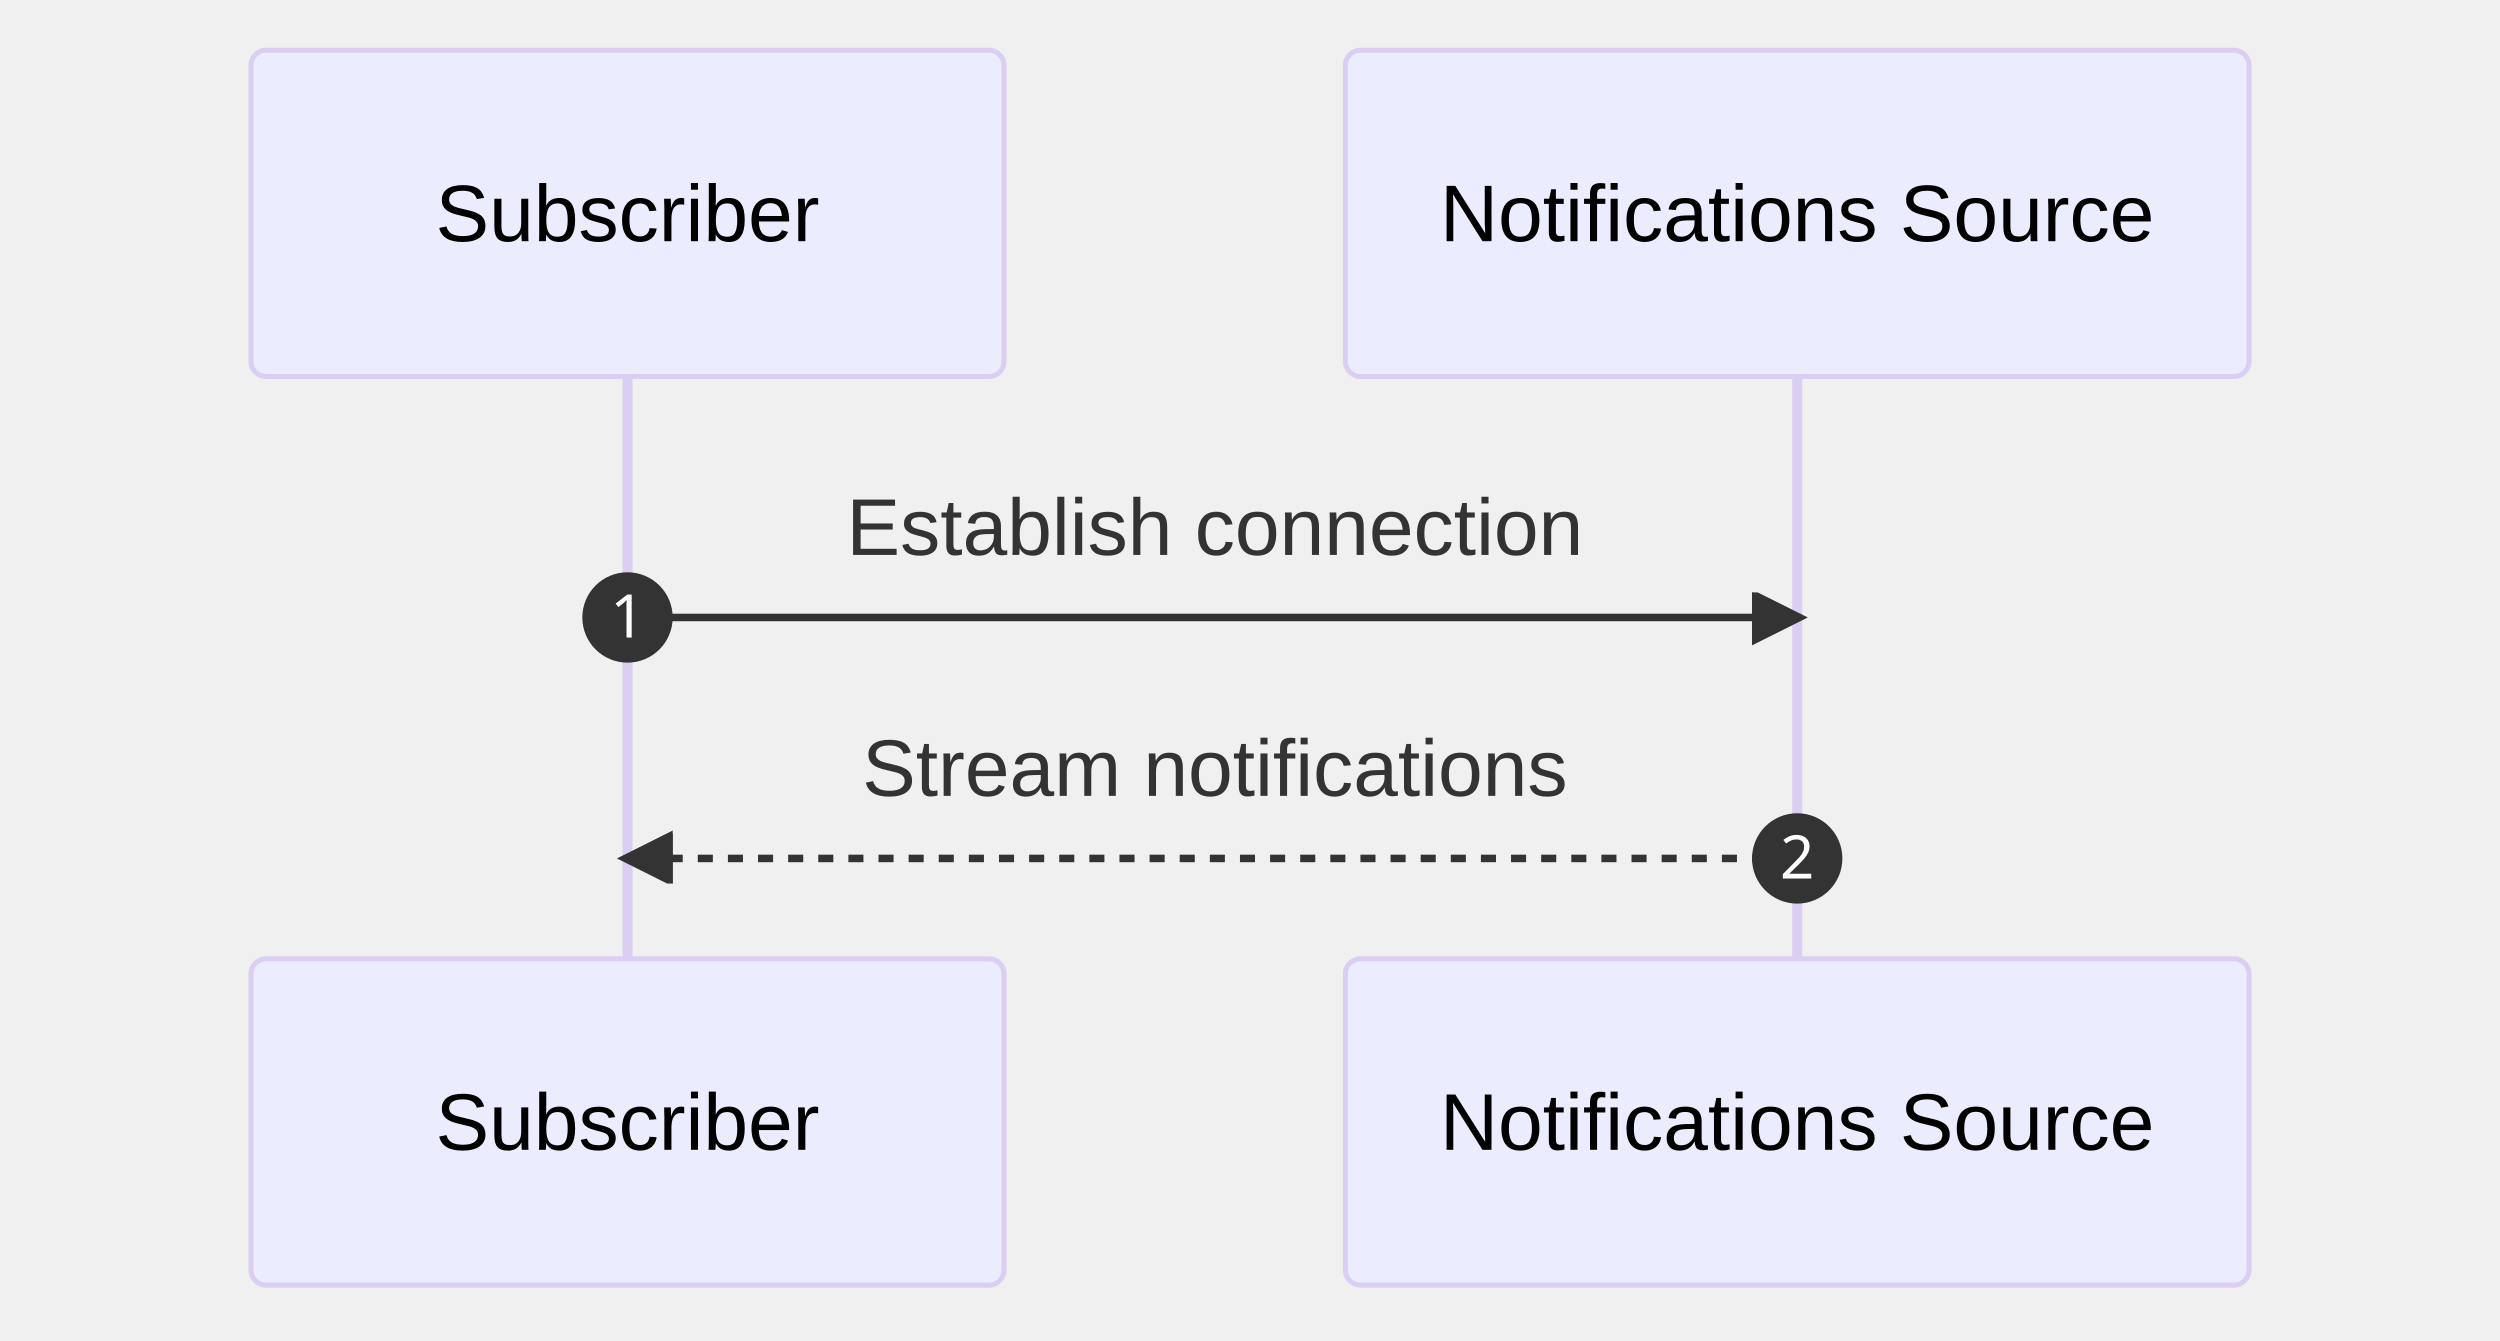
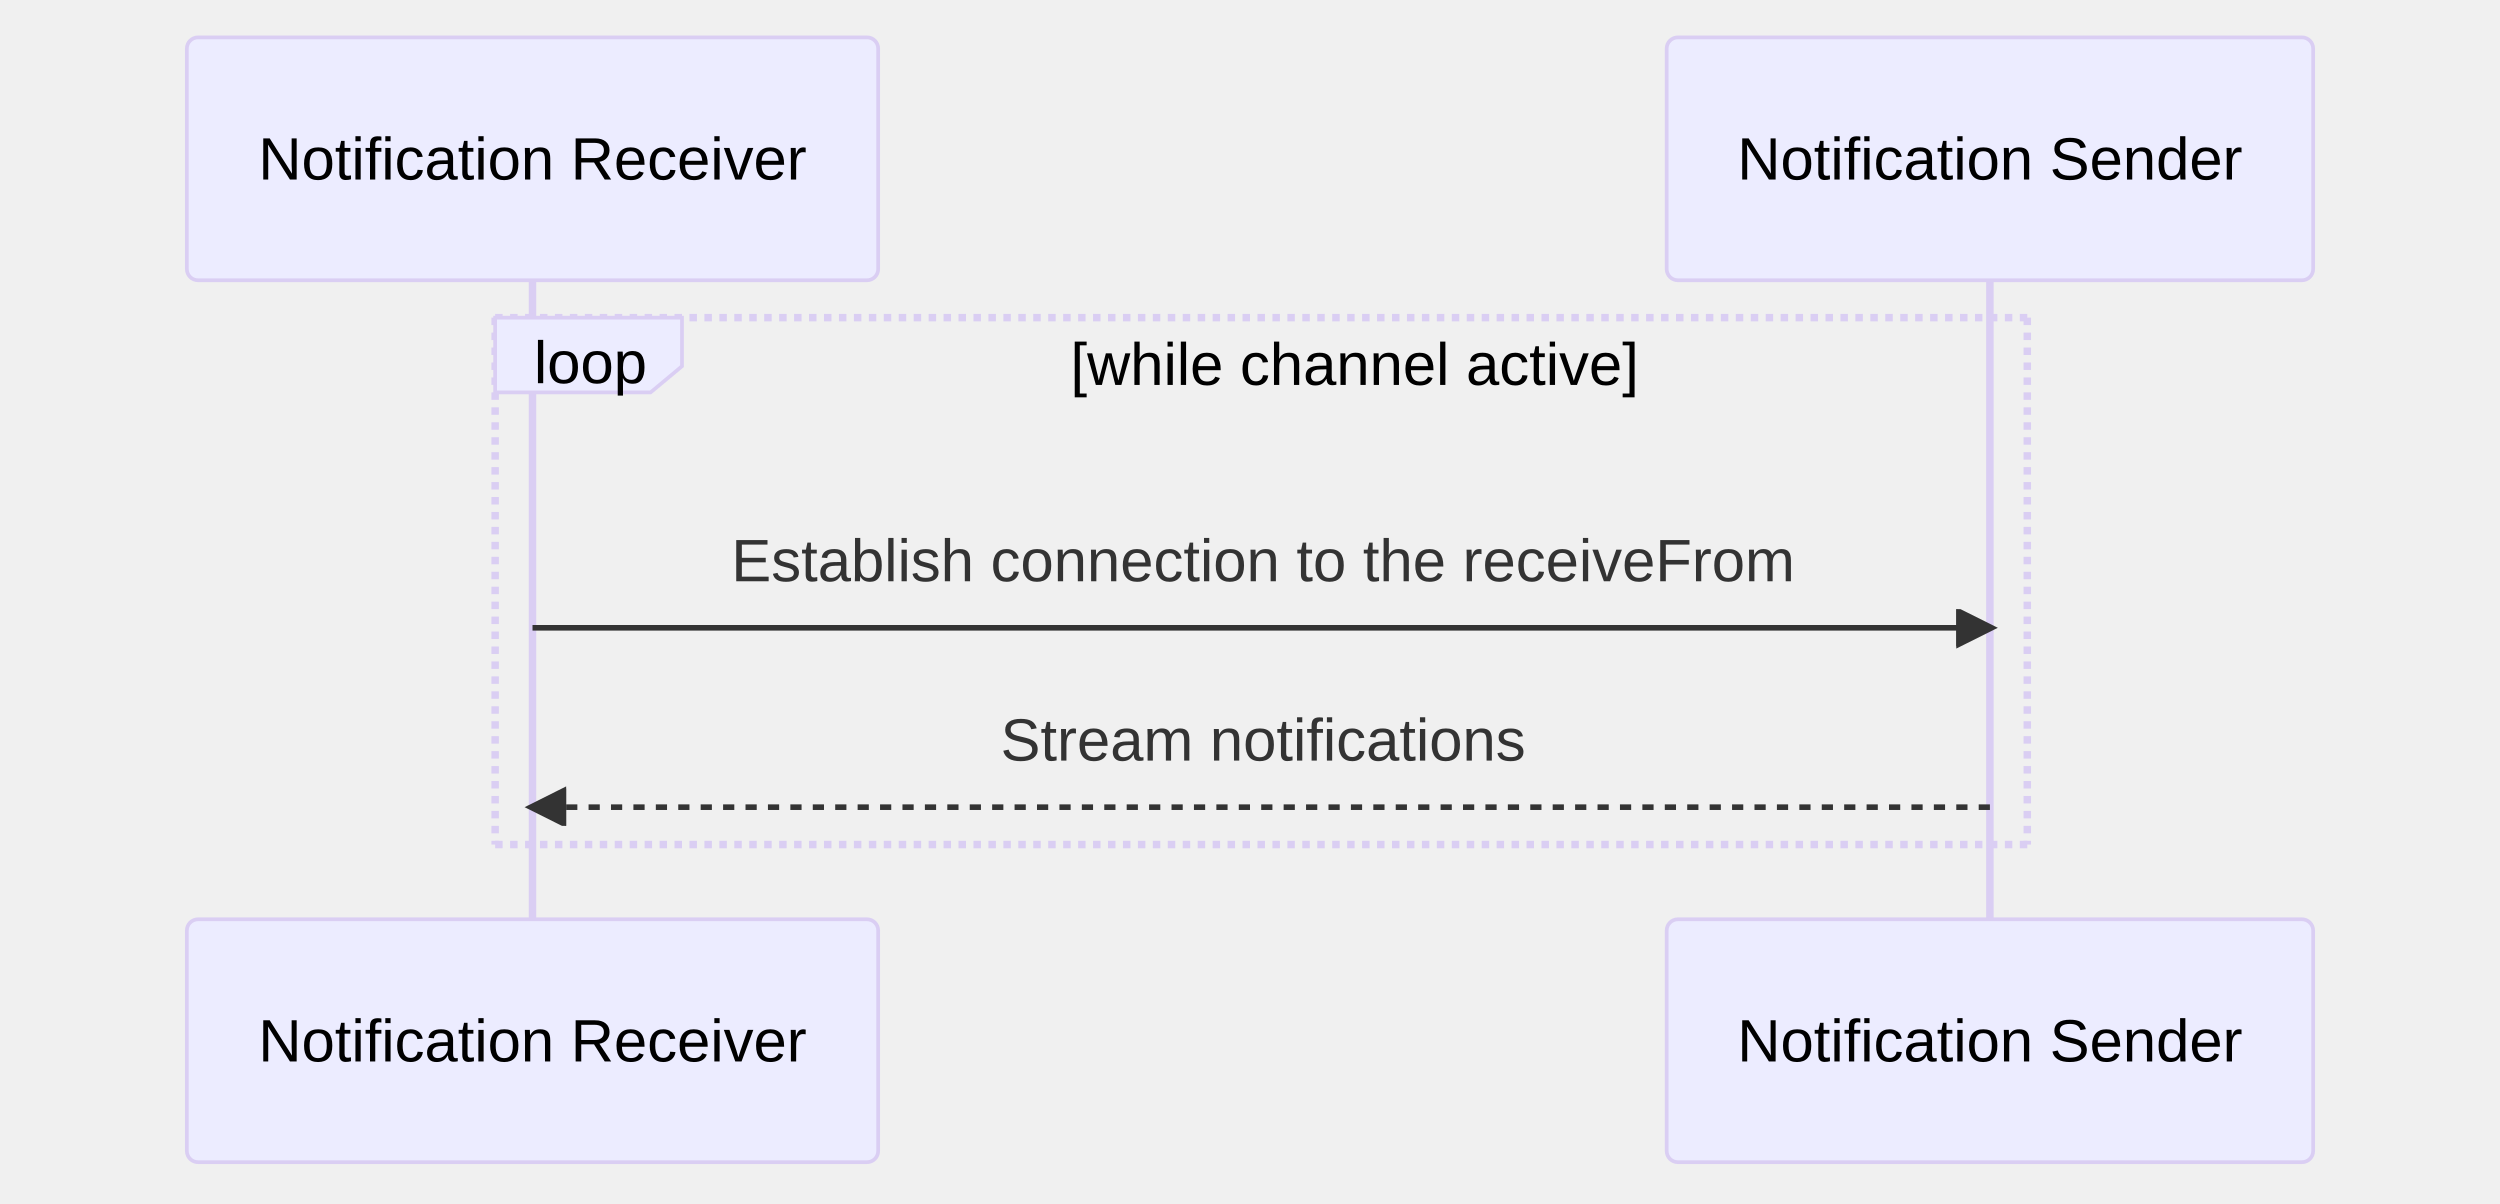
- <svg xmlns="http://www.w3.org/2000/svg" aria-labelledby="chart-title-mermaid-1672325216498 chart-desc-mermaid-1672325216498" role="img" viewBox="-50 -10 498 267" style="max-width: 498px; background-color: white;" width="100%" id="mermaid-1672325216498">
-   <style>#mermaid-1672325216498 {font-family:"trebuchet ms",verdana,arial,sans-serif;font-size:16px;fill:#333;}#mermaid-1672325216498 .error-icon{fill:#552222;}#mermaid-1672325216498 .error-text{fill:#552222;stroke:#552222;}#mermaid-1672325216498 .edge-thickness-normal{stroke-width:2px;}#mermaid-1672325216498 .edge-thickness-thick{stroke-width:3.5px;}#mermaid-1672325216498 .edge-pattern-solid{stroke-dasharray:0;}#mermaid-1672325216498 .edge-pattern-dashed{stroke-dasharray:3;}#mermaid-1672325216498 .edge-pattern-dotted{stroke-dasharray:2;}#mermaid-1672325216498 .marker{fill:#333333;stroke:#333333;}#mermaid-1672325216498 .marker.cross{stroke:#333333;}#mermaid-1672325216498 svg{font-family:"trebuchet ms",verdana,arial,sans-serif;font-size:16px;}#mermaid-1672325216498 .actor{stroke:hsl(259.626, 59.777%, 87.902%);fill:#ECECFF;}#mermaid-1672325216498 text.actor&gt;tspan{fill:black;stroke:none;}#mermaid-1672325216498 .actor-line{stroke:grey;}#mermaid-1672325216498 .messageLine0{stroke-width:1.5;stroke-dasharray:none;stroke:#333;}#mermaid-1672325216498 .messageLine1{stroke-width:1.5;stroke-dasharray:2,2;stroke:#333;}#mermaid-1672325216498 #arrowhead path{fill:#333;stroke:#333;}#mermaid-1672325216498 .sequenceNumber{fill:white;}#mermaid-1672325216498 #sequencenumber{fill:#333;}#mermaid-1672325216498 #crosshead path{fill:#333;stroke:#333;}#mermaid-1672325216498 .messageText{fill:#333;stroke:none;}#mermaid-1672325216498 .labelBox{stroke:hsl(259.626, 59.777%, 87.902%);fill:#ECECFF;}#mermaid-1672325216498 .labelText,#mermaid-1672325216498 .labelText&gt;tspan{fill:black;stroke:none;}#mermaid-1672325216498 .loopText,#mermaid-1672325216498 .loopText&gt;tspan{fill:black;stroke:none;}#mermaid-1672325216498 .loopLine{stroke-width:2px;stroke-dasharray:2,2;stroke:hsl(259.626, 59.777%, 87.902%);fill:hsl(259.626, 59.777%, 87.902%);}#mermaid-1672325216498 .note{stroke:#aaaa33;fill:#fff5ad;}#mermaid-1672325216498 .noteText,#mermaid-1672325216498 .noteText&gt;tspan{fill:black;stroke:none;}#mermaid-1672325216498 .activation0{fill:#f4f4f4;stroke:#666;}#mermaid-1672325216498 .activation1{fill:#f4f4f4;stroke:#666;}#mermaid-1672325216498 .activation2{fill:#f4f4f4;stroke:#666;}#mermaid-1672325216498 .actorPopupMenu{position:absolute;}#mermaid-1672325216498 .actorPopupMenuPanel{position:absolute;fill:#ECECFF;box-shadow:0px 8px 16px 0px rgba(0,0,0,0.2);filter:drop-shadow(3px 5px 2px rgb(0 0 0 / 0.4));}#mermaid-1672325216498 .actor-man line{stroke:hsl(259.626, 59.777%, 87.902%);fill:#ECECFF;}#mermaid-1672325216498 .actor-man circle,#mermaid-1672325216498 line{stroke:hsl(259.626, 59.777%, 87.902%);fill:#ECECFF;stroke-width:2px;}#mermaid-1672325216498 :root{--mermaid-font-family:"trebuchet ms",verdana,arial,sans-serif;}</style>
+ <svg xmlns="http://www.w3.org/2000/svg" aria-labelledby="chart-title-mermaid-1672327429857 chart-desc-mermaid-1672327429857" role="img" viewBox="-50 -10 669 322" style="max-width: 669px; background-color: white;" width="100%" id="mermaid-1672327429857">
+   <style>#mermaid-1672327429857 {font-family:"trebuchet ms",verdana,arial,sans-serif;font-size:16px;fill:#333;}#mermaid-1672327429857 .error-icon{fill:#552222;}#mermaid-1672327429857 .error-text{fill:#552222;stroke:#552222;}#mermaid-1672327429857 .edge-thickness-normal{stroke-width:2px;}#mermaid-1672327429857 .edge-thickness-thick{stroke-width:3.5px;}#mermaid-1672327429857 .edge-pattern-solid{stroke-dasharray:0;}#mermaid-1672327429857 .edge-pattern-dashed{stroke-dasharray:3;}#mermaid-1672327429857 .edge-pattern-dotted{stroke-dasharray:2;}#mermaid-1672327429857 .marker{fill:#333333;stroke:#333333;}#mermaid-1672327429857 .marker.cross{stroke:#333333;}#mermaid-1672327429857 svg{font-family:"trebuchet ms",verdana,arial,sans-serif;font-size:16px;}#mermaid-1672327429857 .actor{stroke:hsl(259.626, 59.777%, 87.902%);fill:#ECECFF;}#mermaid-1672327429857 text.actor&gt;tspan{fill:black;stroke:none;}#mermaid-1672327429857 .actor-line{stroke:grey;}#mermaid-1672327429857 .messageLine0{stroke-width:1.5;stroke-dasharray:none;stroke:#333;}#mermaid-1672327429857 .messageLine1{stroke-width:1.5;stroke-dasharray:2,2;stroke:#333;}#mermaid-1672327429857 #arrowhead path{fill:#333;stroke:#333;}#mermaid-1672327429857 .sequenceNumber{fill:white;}#mermaid-1672327429857 #sequencenumber{fill:#333;}#mermaid-1672327429857 #crosshead path{fill:#333;stroke:#333;}#mermaid-1672327429857 .messageText{fill:#333;stroke:none;}#mermaid-1672327429857 .labelBox{stroke:hsl(259.626, 59.777%, 87.902%);fill:#ECECFF;}#mermaid-1672327429857 .labelText,#mermaid-1672327429857 .labelText&gt;tspan{fill:black;stroke:none;}#mermaid-1672327429857 .loopText,#mermaid-1672327429857 .loopText&gt;tspan{fill:black;stroke:none;}#mermaid-1672327429857 .loopLine{stroke-width:2px;stroke-dasharray:2,2;stroke:hsl(259.626, 59.777%, 87.902%);fill:hsl(259.626, 59.777%, 87.902%);}#mermaid-1672327429857 .note{stroke:#aaaa33;fill:#fff5ad;}#mermaid-1672327429857 .noteText,#mermaid-1672327429857 .noteText&gt;tspan{fill:black;stroke:none;}#mermaid-1672327429857 .activation0{fill:#f4f4f4;stroke:#666;}#mermaid-1672327429857 .activation1{fill:#f4f4f4;stroke:#666;}#mermaid-1672327429857 .activation2{fill:#f4f4f4;stroke:#666;}#mermaid-1672327429857 .actorPopupMenu{position:absolute;}#mermaid-1672327429857 .actorPopupMenuPanel{position:absolute;fill:#ECECFF;box-shadow:0px 8px 16px 0px rgba(0,0,0,0.2);filter:drop-shadow(3px 5px 2px rgb(0 0 0 / 0.4));}#mermaid-1672327429857 .actor-man line{stroke:hsl(259.626, 59.777%, 87.902%);fill:#ECECFF;}#mermaid-1672327429857 .actor-man circle,#mermaid-1672327429857 line{stroke:hsl(259.626, 59.777%, 87.902%);fill:#ECECFF;stroke-width:2px;}#mermaid-1672327429857 :root{--mermaid-font-family:"trebuchet ms",verdana,arial,sans-serif;}</style>
  <g />
  <defs>
    <symbol height="24" width="24" id="computer">
      <path d="M2 2v13h20v-13h-20zm18 11h-16v-9h16v9zm-10.228 6l.466-1h3.524l.467 1h-4.457zm14.228 3h-24l2-6h2.104l-1.33 4h18.45l-1.297-4h2.073l2 6zm-5-10h-14v-7h14v7z" transform="scale(.5)" />
    </symbol>
  </defs>
  <defs>
    <symbol clip-rule="evenodd" fill-rule="evenodd" id="database">
      <path d="M12.258.001l.256.004.255.005.253.008.251.01.249.012.247.015.246.016.242.019.241.02.239.023.236.024.233.027.231.028.229.031.225.032.223.034.22.036.217.038.214.04.211.041.208.043.205.045.201.046.198.048.194.05.191.051.187.053.183.054.18.056.175.057.172.059.168.06.163.061.16.063.155.064.15.066.074.033.073.033.071.034.07.034.069.035.068.035.067.035.066.035.064.036.064.036.062.036.06.036.06.037.058.037.058.037.055.038.055.038.053.038.052.038.051.039.05.039.048.039.047.039.045.04.044.04.043.04.041.04.04.041.039.041.037.041.036.041.034.041.033.042.032.042.03.042.029.042.027.042.026.043.024.043.023.043.021.043.02.043.018.044.017.043.015.044.013.044.012.044.011.045.009.044.007.045.006.045.004.045.002.045.001.045v17l-.001.045-.002.045-.004.045-.006.045-.007.045-.009.044-.011.045-.012.044-.013.044-.015.044-.017.043-.018.044-.02.043-.021.043-.023.043-.024.043-.026.043-.027.042-.029.042-.03.042-.032.042-.033.042-.034.041-.036.041-.037.041-.039.041-.04.041-.041.04-.043.04-.044.04-.045.04-.047.039-.048.039-.05.039-.051.039-.052.038-.053.038-.055.038-.055.038-.058.037-.058.037-.06.037-.06.036-.062.036-.064.036-.064.036-.066.035-.067.035-.068.035-.069.035-.07.034-.071.034-.073.033-.074.033-.15.066-.155.064-.16.063-.163.061-.168.06-.172.059-.175.057-.18.056-.183.054-.187.053-.191.051-.194.05-.198.048-.201.046-.205.045-.208.043-.211.041-.214.04-.217.038-.22.036-.223.034-.225.032-.229.031-.231.028-.233.027-.236.024-.239.023-.241.02-.242.019-.246.016-.247.015-.249.012-.251.01-.253.008-.255.005-.256.004-.258.001-.258-.001-.256-.004-.255-.005-.253-.008-.251-.01-.249-.012-.247-.015-.245-.016-.243-.019-.241-.02-.238-.023-.236-.024-.234-.027-.231-.028-.228-.031-.226-.032-.223-.034-.22-.036-.217-.038-.214-.04-.211-.041-.208-.043-.204-.045-.201-.046-.198-.048-.195-.05-.19-.051-.187-.053-.184-.054-.179-.056-.176-.057-.172-.059-.167-.06-.164-.061-.159-.063-.155-.064-.151-.066-.074-.033-.072-.033-.072-.034-.07-.034-.069-.035-.068-.035-.067-.035-.066-.035-.064-.036-.063-.036-.062-.036-.061-.036-.06-.037-.058-.037-.057-.037-.056-.038-.055-.038-.053-.038-.052-.038-.051-.039-.049-.039-.049-.039-.046-.039-.046-.04-.044-.04-.043-.04-.041-.04-.04-.041-.039-.041-.037-.041-.036-.041-.034-.041-.033-.042-.032-.042-.03-.042-.029-.042-.027-.042-.026-.043-.024-.043-.023-.043-.021-.043-.02-.043-.018-.044-.017-.043-.015-.044-.013-.044-.012-.044-.011-.045-.009-.044-.007-.045-.006-.045-.004-.045-.002-.045-.001-.045v-17l.001-.045.002-.045.004-.045.006-.045.007-.045.009-.044.011-.045.012-.044.013-.044.015-.044.017-.043.018-.044.02-.043.021-.043.023-.043.024-.043.026-.043.027-.042.029-.042.03-.042.032-.042.033-.042.034-.041.036-.041.037-.041.039-.041.04-.041.041-.04.043-.04.044-.04.046-.04.046-.039.049-.039.049-.039.051-.039.052-.038.053-.038.055-.038.056-.038.057-.037.058-.037.06-.037.061-.036.062-.036.063-.036.064-.036.066-.035.067-.035.068-.035.069-.035.07-.034.072-.034.072-.033.074-.033.151-.066.155-.064.159-.063.164-.061.167-.06.172-.059.176-.057.179-.056.184-.054.187-.053.19-.051.195-.05.198-.048.201-.046.204-.045.208-.043.211-.041.214-.04.217-.038.22-.036.223-.034.226-.032.228-.031.231-.028.234-.027.236-.024.238-.023.241-.02.243-.019.245-.016.247-.015.249-.012.251-.01.253-.008.255-.005.256-.004.258-.001.258.001zm-9.258 20.499v.01l.001.021.003.021.004.022.005.021.006.022.007.022.009.023.01.022.011.023.012.023.013.023.015.023.016.024.017.023.018.024.019.024.021.024.022.025.023.024.024.025.052.049.056.05.061.051.066.051.07.051.075.051.079.052.084.052.088.052.092.052.097.052.102.051.105.052.11.052.114.051.119.051.123.051.127.05.131.05.135.05.139.048.144.049.147.047.152.047.155.047.16.045.163.045.167.043.171.043.176.041.178.041.183.039.187.039.19.037.194.035.197.035.202.033.204.031.209.03.212.029.216.027.219.025.222.024.226.021.23.02.233.018.236.016.24.015.243.012.246.01.249.008.253.005.256.004.259.001.26-.001.257-.004.254-.005.25-.008.247-.011.244-.012.241-.014.237-.016.233-.018.231-.021.226-.021.224-.024.22-.026.216-.027.212-.028.21-.031.205-.031.202-.034.198-.034.194-.036.191-.037.187-.039.183-.04.179-.04.175-.042.172-.043.168-.044.163-.045.16-.046.155-.046.152-.047.148-.048.143-.049.139-.049.136-.05.131-.05.126-.05.123-.051.118-.052.114-.051.11-.052.106-.052.101-.052.096-.052.092-.052.088-.053.083-.051.079-.052.074-.052.07-.051.065-.051.06-.051.056-.05.051-.05.023-.024.023-.025.021-.024.02-.024.019-.024.018-.024.017-.024.015-.023.014-.024.013-.023.012-.023.01-.023.01-.022.008-.022.006-.022.006-.022.004-.022.004-.021.001-.021.001-.021v-4.127l-.077.055-.08.053-.083.054-.085.053-.087.052-.09.052-.093.051-.095.05-.097.05-.1.049-.102.049-.105.048-.106.047-.109.047-.111.046-.114.045-.115.045-.118.044-.12.043-.122.042-.124.042-.126.041-.128.04-.13.04-.132.038-.134.038-.135.037-.138.037-.139.035-.142.035-.143.034-.144.033-.147.032-.148.031-.15.03-.151.03-.153.029-.154.027-.156.027-.158.026-.159.025-.161.024-.162.023-.163.022-.165.021-.166.02-.167.019-.169.018-.169.017-.171.016-.173.015-.173.014-.175.013-.175.012-.177.011-.178.01-.179.008-.179.008-.181.006-.182.005-.182.004-.184.003-.184.002h-.37l-.184-.002-.184-.003-.182-.004-.182-.005-.181-.006-.179-.008-.179-.008-.178-.01-.176-.011-.176-.012-.175-.013-.173-.014-.172-.015-.171-.016-.17-.017-.169-.018-.167-.019-.166-.02-.165-.021-.163-.022-.162-.023-.161-.024-.159-.025-.157-.026-.156-.027-.155-.027-.153-.029-.151-.03-.15-.03-.148-.031-.146-.032-.145-.033-.143-.034-.141-.035-.14-.035-.137-.037-.136-.037-.134-.038-.132-.038-.13-.04-.128-.04-.126-.041-.124-.042-.122-.042-.12-.044-.117-.043-.116-.045-.113-.045-.112-.046-.109-.047-.106-.047-.105-.048-.102-.049-.1-.049-.097-.05-.095-.05-.093-.052-.09-.051-.087-.052-.085-.053-.083-.054-.08-.054-.077-.054v4.127zm0-5.654v.011l.001.021.003.021.004.021.005.022.006.022.007.022.009.022.01.022.011.023.012.023.013.023.015.024.016.023.017.024.018.024.019.024.021.024.022.024.023.025.024.024.052.05.056.05.061.05.066.051.07.051.075.052.079.051.084.052.088.052.092.052.097.052.102.052.105.052.11.051.114.051.119.052.123.05.127.051.131.05.135.049.139.049.144.048.147.048.152.047.155.046.16.045.163.045.167.044.171.042.176.042.178.04.183.04.187.038.19.037.194.036.197.034.202.033.204.032.209.03.212.028.216.027.219.025.222.024.226.022.23.02.233.018.236.016.24.014.243.012.246.01.249.008.253.006.256.003.259.001.26-.001.257-.003.254-.006.25-.008.247-.01.244-.012.241-.015.237-.016.233-.018.231-.02.226-.022.224-.024.22-.025.216-.027.212-.029.21-.03.205-.032.202-.033.198-.035.194-.036.191-.037.187-.039.183-.039.179-.041.175-.042.172-.043.168-.044.163-.045.16-.045.155-.047.152-.047.148-.048.143-.048.139-.05.136-.049.131-.05.126-.051.123-.051.118-.051.114-.052.11-.052.106-.052.101-.052.096-.052.092-.052.088-.052.083-.052.079-.052.074-.051.07-.052.065-.051.06-.05.056-.051.051-.049.023-.025.023-.024.021-.025.02-.024.019-.024.018-.024.017-.024.015-.023.014-.023.013-.024.012-.022.01-.023.01-.023.008-.022.006-.022.006-.022.004-.021.004-.022.001-.021.001-.021v-4.139l-.077.054-.08.054-.083.054-.085.052-.087.053-.09.051-.093.051-.095.051-.097.05-.1.049-.102.049-.105.048-.106.047-.109.047-.111.046-.114.045-.115.044-.118.044-.12.044-.122.042-.124.042-.126.041-.128.04-.13.039-.132.039-.134.038-.135.037-.138.036-.139.036-.142.035-.143.033-.144.033-.147.033-.148.031-.15.03-.151.03-.153.028-.154.028-.156.027-.158.026-.159.025-.161.024-.162.023-.163.022-.165.021-.166.02-.167.019-.169.018-.169.017-.171.016-.173.015-.173.014-.175.013-.175.012-.177.011-.178.009-.179.009-.179.007-.181.007-.182.005-.182.004-.184.003-.184.002h-.37l-.184-.002-.184-.003-.182-.004-.182-.005-.181-.007-.179-.007-.179-.009-.178-.009-.176-.011-.176-.012-.175-.013-.173-.014-.172-.015-.171-.016-.17-.017-.169-.018-.167-.019-.166-.02-.165-.021-.163-.022-.162-.023-.161-.024-.159-.025-.157-.026-.156-.027-.155-.028-.153-.028-.151-.03-.15-.03-.148-.031-.146-.033-.145-.033-.143-.033-.141-.035-.14-.036-.137-.036-.136-.037-.134-.038-.132-.039-.13-.039-.128-.04-.126-.041-.124-.042-.122-.043-.12-.043-.117-.044-.116-.044-.113-.046-.112-.046-.109-.046-.106-.047-.105-.048-.102-.049-.1-.049-.097-.05-.095-.051-.093-.051-.09-.051-.087-.053-.085-.052-.083-.054-.08-.054-.077-.054v4.139zm0-5.666v.011l.001.02.003.022.004.021.005.022.006.021.007.022.009.023.01.022.011.023.012.023.013.023.015.023.016.024.017.024.018.023.019.024.021.025.022.024.023.024.024.025.052.05.056.05.061.05.066.051.07.051.075.052.079.051.084.052.088.052.092.052.097.052.102.052.105.051.11.052.114.051.119.051.123.051.127.05.131.05.135.05.139.049.144.048.147.048.152.047.155.046.16.045.163.045.167.043.171.043.176.042.178.04.183.04.187.038.19.037.194.036.197.034.202.033.204.032.209.03.212.028.216.027.219.025.222.024.226.021.23.02.233.018.236.017.24.014.243.012.246.01.249.008.253.006.256.003.259.001.26-.001.257-.003.254-.006.25-.008.247-.01.244-.013.241-.014.237-.016.233-.018.231-.02.226-.022.224-.024.22-.025.216-.027.212-.029.21-.03.205-.032.202-.033.198-.035.194-.036.191-.037.187-.039.183-.039.179-.041.175-.042.172-.043.168-.044.163-.045.16-.045.155-.047.152-.047.148-.048.143-.049.139-.049.136-.049.131-.051.126-.05.123-.051.118-.052.114-.051.11-.052.106-.052.101-.052.096-.052.092-.052.088-.052.083-.052.079-.052.074-.052.07-.051.065-.051.06-.051.056-.05.051-.049.023-.025.023-.025.021-.024.02-.024.019-.024.018-.024.017-.024.015-.023.014-.024.013-.023.012-.023.01-.022.01-.023.008-.022.006-.022.006-.022.004-.022.004-.021.001-.021.001-.021v-4.153l-.077.054-.08.054-.083.053-.085.053-.087.053-.09.051-.093.051-.095.051-.097.05-.1.049-.102.048-.105.048-.106.048-.109.046-.111.046-.114.046-.115.044-.118.044-.12.043-.122.043-.124.042-.126.041-.128.04-.13.039-.132.039-.134.038-.135.037-.138.036-.139.036-.142.034-.143.034-.144.033-.147.032-.148.032-.15.03-.151.03-.153.028-.154.028-.156.027-.158.026-.159.024-.161.024-.162.023-.163.023-.165.021-.166.02-.167.019-.169.018-.169.017-.171.016-.173.015-.173.014-.175.013-.175.012-.177.01-.178.01-.179.009-.179.007-.181.006-.182.006-.182.004-.184.003-.184.001-.185.001-.185-.001-.184-.001-.184-.003-.182-.004-.182-.006-.181-.006-.179-.007-.179-.009-.178-.01-.176-.01-.176-.012-.175-.013-.173-.014-.172-.015-.171-.016-.17-.017-.169-.018-.167-.019-.166-.02-.165-.021-.163-.023-.162-.023-.161-.024-.159-.024-.157-.026-.156-.027-.155-.028-.153-.028-.151-.03-.15-.03-.148-.032-.146-.032-.145-.033-.143-.034-.141-.034-.14-.036-.137-.036-.136-.037-.134-.038-.132-.039-.13-.039-.128-.041-.126-.041-.124-.041-.122-.043-.12-.043-.117-.044-.116-.044-.113-.046-.112-.046-.109-.046-.106-.048-.105-.048-.102-.048-.1-.05-.097-.049-.095-.051-.093-.051-.09-.052-.087-.052-.085-.053-.083-.053-.08-.054-.077-.054v4.153zm8.74-8.179l-.257.004-.254.005-.25.008-.247.011-.244.012-.241.014-.237.016-.233.018-.231.021-.226.022-.224.023-.22.026-.216.027-.212.028-.21.031-.205.032-.202.033-.198.034-.194.036-.191.038-.187.038-.183.04-.179.041-.175.042-.172.043-.168.043-.163.045-.16.046-.155.046-.152.048-.148.048-.143.048-.139.049-.136.05-.131.05-.126.051-.123.051-.118.051-.114.052-.11.052-.106.052-.101.052-.096.052-.092.052-.088.052-.083.052-.079.052-.074.051-.07.052-.065.051-.06.05-.056.05-.051.05-.023.025-.023.024-.021.024-.02.025-.019.024-.018.024-.017.023-.015.024-.014.023-.013.023-.012.023-.01.023-.01.022-.008.022-.006.023-.006.021-.004.022-.004.021-.001.021-.001.021.001.021.001.021.004.021.004.022.006.021.006.023.008.022.01.022.01.023.012.023.013.023.014.023.015.024.017.023.018.024.019.024.02.025.021.024.023.024.023.025.051.05.056.05.06.05.065.051.07.052.074.051.079.052.083.052.088.052.092.052.096.052.101.052.106.052.11.052.114.052.118.051.123.051.126.051.131.05.136.05.139.049.143.048.148.048.152.048.155.046.16.046.163.045.168.043.172.043.175.042.179.041.183.04.187.038.191.038.194.036.198.034.202.033.205.032.21.031.212.028.216.027.22.026.224.023.226.022.231.021.233.018.237.016.241.014.244.012.247.011.25.008.254.005.257.004.26.001.26-.001.257-.004.254-.005.25-.008.247-.011.244-.012.241-.014.237-.016.233-.018.231-.021.226-.022.224-.023.22-.026.216-.027.212-.028.21-.031.205-.032.202-.033.198-.034.194-.036.191-.038.187-.038.183-.04.179-.041.175-.042.172-.043.168-.043.163-.045.16-.046.155-.046.152-.048.148-.048.143-.048.139-.049.136-.05.131-.05.126-.051.123-.051.118-.051.114-.052.11-.052.106-.052.101-.052.096-.052.092-.052.088-.052.083-.052.079-.052.074-.051.07-.052.065-.051.06-.05.056-.05.051-.05.023-.025.023-.024.021-.024.02-.025.019-.024.018-.024.017-.023.015-.024.014-.023.013-.023.012-.023.01-.023.01-.022.008-.022.006-.023.006-.021.004-.022.004-.021.001-.021.001-.021-.001-.021-.001-.021-.004-.021-.004-.022-.006-.021-.006-.023-.008-.022-.01-.022-.01-.023-.012-.023-.013-.023-.014-.023-.015-.024-.017-.023-.018-.024-.019-.024-.02-.025-.021-.024-.023-.024-.023-.025-.051-.05-.056-.05-.06-.05-.065-.051-.07-.052-.074-.051-.079-.052-.083-.052-.088-.052-.092-.052-.096-.052-.101-.052-.106-.052-.11-.052-.114-.052-.118-.051-.123-.051-.126-.051-.131-.05-.136-.05-.139-.049-.143-.048-.148-.048-.152-.048-.155-.046-.16-.046-.163-.045-.168-.043-.172-.043-.175-.042-.179-.041-.183-.04-.187-.038-.191-.038-.194-.036-.198-.034-.202-.033-.205-.032-.21-.031-.212-.028-.216-.027-.22-.026-.224-.023-.226-.022-.231-.021-.233-.018-.237-.016-.241-.014-.244-.012-.247-.011-.25-.008-.254-.005-.257-.004-.26-.001-.26.001z" transform="scale(.5)" />
    </symbol>
  </defs>
  <defs>
    <symbol height="24" width="24" id="clock">
      <path d="M12 2c5.514 0 10 4.486 10 10s-4.486 10-10 10-10-4.486-10-10 4.486-10 10-10zm0-2c-6.627 0-12 5.373-12 12s5.373 12 12 12 12-5.373 12-12-5.373-12-12-12zm5.848 12.459c.202.038.202.333.001.372-1.907.361-6.045 1.111-6.547 1.111-.719 0-1.301-.582-1.301-1.301 0-.512.77-5.447 1.125-7.445.034-.192.312-.181.343.014l.985 6.238 5.394 1.011z" transform="scale(.5)" />
    </symbol>
  </defs>
  <g>
-     <line stroke="#999" stroke-width="0.5px" class="200" y2="201" x2="75" y1="5" x1="75" id="actor0" />
+     <line stroke="#999" stroke-width="0.5px" class="200" y2="256" x2="92.5" y1="5" x1="92.5" id="actor0" />
    <g id="root-0">
-       <rect class="actor" ry="3" rx="3" height="65" width="150" stroke="#666" fill="#eaeaea" y="0" x="0" />
-       <text style="text-anchor: middle; font-size: 16px; font-weight: 400;" class="actor" alignment-baseline="central" dominant-baseline="central" y="32.5" x="75">
-         <tspan dy="0" x="75">Subscriber</tspan>
+       <rect class="actor" ry="3" rx="3" height="65" width="185" stroke="#666" fill="#eaeaea" y="0" x="0" />
+       <text style="text-anchor: middle; font-size: 16px; font-weight: 400;" class="actor" alignment-baseline="central" dominant-baseline="central" y="32.5" x="92.5">
+         <tspan dy="0" x="92.5">Notification Receiver</tspan>
      </text>
    </g>
  </g>
  <g>
-     <line stroke="#999" stroke-width="0.5px" class="200" y2="201" x2="308" y1="5" x1="308" id="actor1" />
+     <line stroke="#999" stroke-width="0.5px" class="200" y2="256" x2="482.5" y1="5" x1="482.5" id="actor1" />
    <g id="root-1">
-       <rect class="actor" ry="3" rx="3" height="65" width="180" stroke="#666" fill="#eaeaea" y="0" x="218" />
-       <text style="text-anchor: middle; font-size: 16px; font-weight: 400;" class="actor" alignment-baseline="central" dominant-baseline="central" y="32.5" x="308">
-         <tspan dy="0" x="308">Notifications Source</tspan>
+       <rect class="actor" ry="3" rx="3" height="65" width="173" stroke="#666" fill="#eaeaea" y="0" x="396" />
+       <text style="text-anchor: middle; font-size: 16px; font-weight: 400;" class="actor" alignment-baseline="central" dominant-baseline="central" y="32.5" x="482.5">
+         <tspan dy="0" x="482.5">Notification Sender</tspan>
      </text>
    </g>
  </g>
  <defs>
    <marker orient="auto" markerHeight="12" markerWidth="12" markerUnits="userSpaceOnUse" refY="5" refX="9" id="arrowhead">
      <path d="M 0 0 L 10 5 L 0 10 z" />
    </marker>
  </defs>
  <defs>
    <marker refY="4" refX="16" orient="auto" markerHeight="8" markerWidth="15" id="crosshead">
      <path style="stroke-dasharray: 0, 0;" d="M 9,2 V 6 L16,4 Z" stroke-width="1px" stroke="#000000" fill="black" />
      <path style="stroke-dasharray: 0, 0;" d="M 0,1 L 6,7 M 6,1 L 0,7" stroke-width="1px" stroke="#000000" fill="none" />
    </marker>
  </defs>
  <defs>
    <marker orient="auto" markerHeight="28" markerWidth="20" refY="7" refX="18" id="filled-head">
      <path d="M 18,7 L9,13 L14,7 L9,1 Z" />
    </marker>
  </defs>
  <defs>
    <marker orient="auto" markerHeight="40" markerWidth="60" refY="15" refX="15" id="sequencenumber">
      <circle r="6" cy="15" cx="15" />
    </marker>
  </defs>
-   <text style="font-size: 16px; font-weight: 400;" dy="1em" class="messageText" alignment-baseline="middle" dominant-baseline="middle" text-anchor="middle" y="80" x="192">Establish connection</text>
-   <line style="fill: none;" marker-start="url(#sequencenumber)" marker-end="url(#arrowhead)" stroke="none" stroke-width="2" class="messageLine0" y2="113" x2="308" y1="113" x1="75" />
-   <text class="sequenceNumber" text-anchor="middle" font-size="12px" font-family="sans-serif" y="117" x="75">1</text>
-   <text style="font-size: 16px; font-weight: 400;" dy="1em" class="messageText" alignment-baseline="middle" dominant-baseline="middle" text-anchor="middle" y="128" x="192">Stream notifications</text>
-   <line style="stroke-dasharray: 3, 3; fill: none;" marker-start="url(#sequencenumber)" marker-end="url(#arrowhead)" stroke="none" stroke-width="2" class="messageLine1" y2="161" x2="75" y1="161" x1="308" />
-   <text class="sequenceNumber" text-anchor="middle" font-size="12px" font-family="sans-serif" y="165" x="308">2</text>
  <g>
-     <rect class="actor" ry="3" rx="3" height="65" width="150" stroke="#666" fill="#eaeaea" y="181" x="0" />
-     <text style="text-anchor: middle; font-size: 16px; font-weight: 400;" class="actor" alignment-baseline="central" dominant-baseline="central" y="213.5" x="75">
-       <tspan dy="0" x="75">Subscriber</tspan>
+     <line class="loopLine" y2="75" x2="492.5" y1="75" x1="82.5" />
+     <line class="loopLine" y2="216" x2="492.5" y1="75" x1="492.5" />
+     <line class="loopLine" y2="216" x2="492.5" y1="216" x1="82.5" />
+     <line class="loopLine" y2="216" x2="82.5" y1="75" x1="82.5" />
+     <polygon class="labelBox" points="82.5,75 132.5,75 132.5,88 124.1,95 82.5,95" />
+     <text style="font-size: 16px; font-weight: 400;" class="labelText" alignment-baseline="middle" dominant-baseline="middle" text-anchor="middle" y="88" x="108">loop</text>
+     <text style="font-size: 16px; font-weight: 400;" class="loopText" text-anchor="middle" y="93" x="312.5">
+       <tspan x="312.5">[while channel active]</tspan>
+     </text>
+   </g>
+   <text style="font-size: 16px; font-weight: 400;" dy="1em" class="messageText" alignment-baseline="middle" dominant-baseline="middle" text-anchor="middle" y="125" x="288">Establish connection to the receiveFrom</text>
+   <line style="fill: none;" marker-end="url(#arrowhead)" stroke="none" stroke-width="2" class="messageLine0" y2="158" x2="482.5" y1="158" x1="92.5" />
+   <text style="font-size: 16px; font-weight: 400;" dy="1em" class="messageText" alignment-baseline="middle" dominant-baseline="middle" text-anchor="middle" y="173" x="288">Stream notifications</text>
+   <line style="stroke-dasharray: 3, 3; fill: none;" marker-end="url(#arrowhead)" stroke="none" stroke-width="2" class="messageLine1" y2="206" x2="92.5" y1="206" x1="482.5" />
+   <g>
+     <rect class="actor" ry="3" rx="3" height="65" width="185" stroke="#666" fill="#eaeaea" y="236" x="0" />
+     <text style="text-anchor: middle; font-size: 16px; font-weight: 400;" class="actor" alignment-baseline="central" dominant-baseline="central" y="268.5" x="92.5">
+       <tspan dy="0" x="92.5">Notification Receiver</tspan>
    </text>
  </g>
  <g>
-     <rect class="actor" ry="3" rx="3" height="65" width="180" stroke="#666" fill="#eaeaea" y="181" x="218" />
-     <text style="text-anchor: middle; font-size: 16px; font-weight: 400;" class="actor" alignment-baseline="central" dominant-baseline="central" y="213.5" x="308">
-       <tspan dy="0" x="308">Notifications Source</tspan>
+     <rect class="actor" ry="3" rx="3" height="65" width="173" stroke="#666" fill="#eaeaea" y="236" x="396" />
+     <text style="text-anchor: middle; font-size: 16px; font-weight: 400;" class="actor" alignment-baseline="central" dominant-baseline="central" y="268.5" x="482.5">
+       <tspan dy="0" x="482.5">Notification Sender</tspan>
    </text>
  </g>
</svg>
